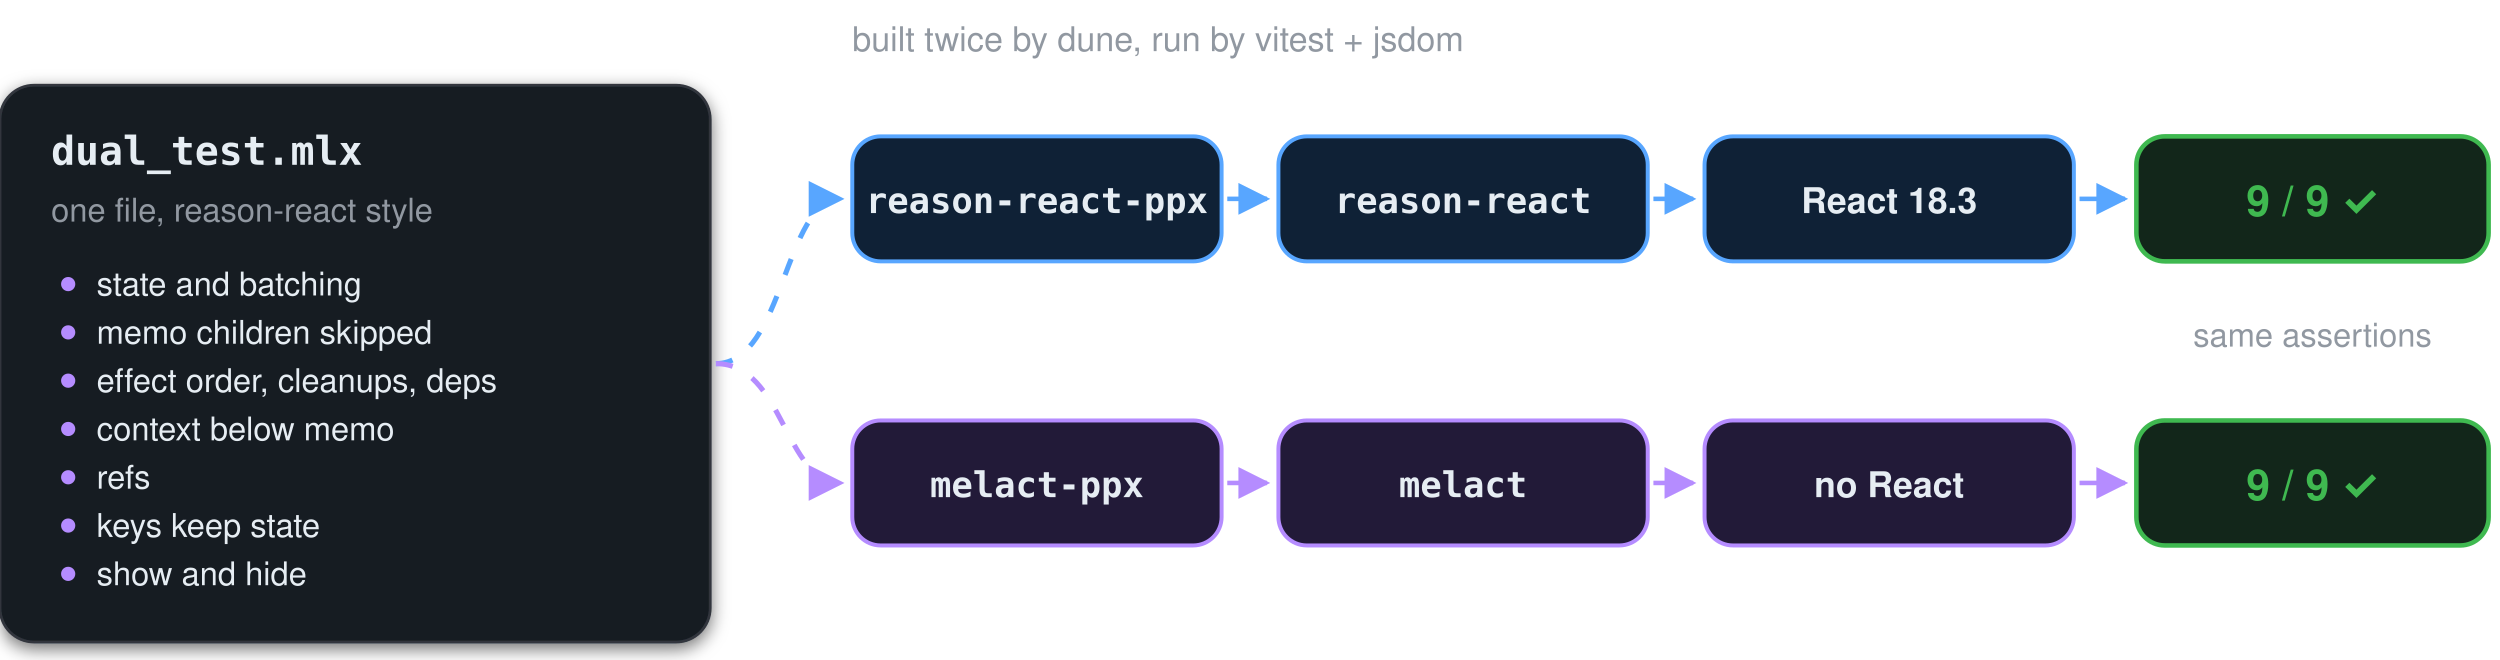
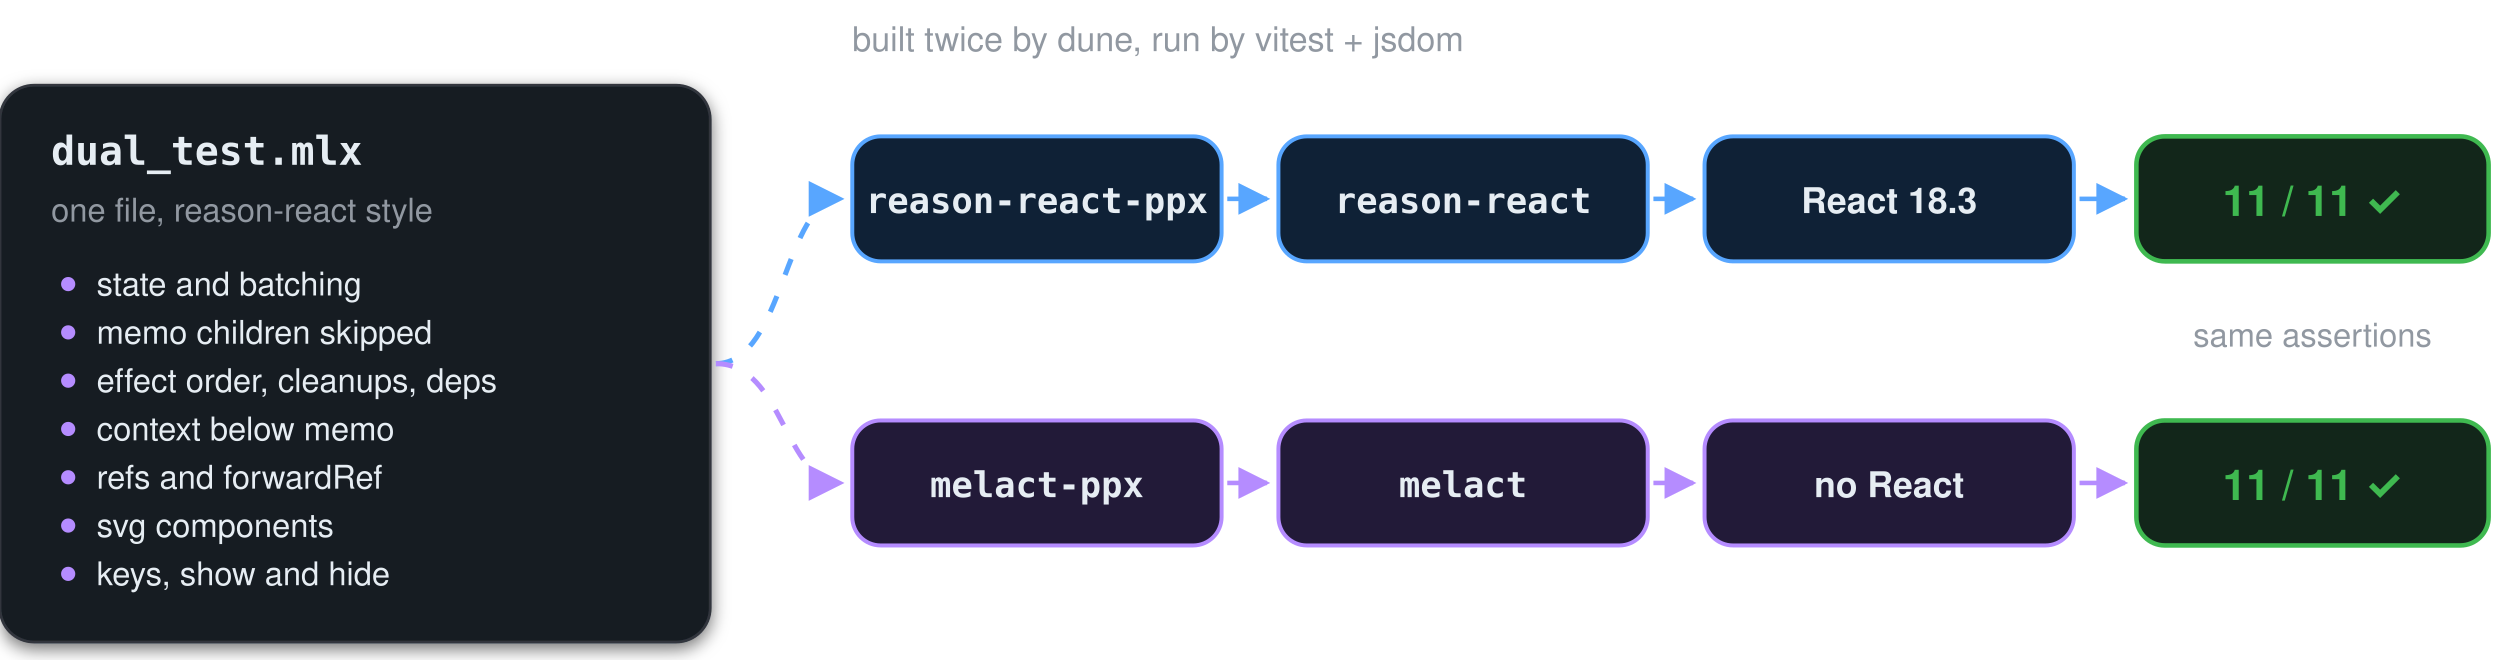
- <svg xmlns="http://www.w3.org/2000/svg" viewBox="0 0 880 232" width="880" height="232" role="img" aria-label="One test file in reason-react style is built twice: with reason-react-ppx, reason-react and React 18.3, and with melact-ppx and melact; the same 9 assertions pass in both">
+ <svg xmlns="http://www.w3.org/2000/svg" viewBox="0 0 880 232" width="880" height="232" role="img" aria-label="One test file in reason-react style is built twice: with reason-react-ppx, reason-react and React 18.3, and with melact-ppx and melact; the same 11 tests pass in both">
  <style>text { font-family: -apple-system, BlinkMacSystemFont, 'Segoe UI', Helvetica, Arial, sans-serif; fill: #e6edf3; }.mono { font-family: ui-monospace, SFMono-Regular, Menlo, Consolas, monospace; white-space: pre; }.muted { fill: #9198a1; } .faint { fill: #6e7681; }.accent { fill: #b58cff; } .green { fill: #3fb950; }.orange { fill: #f0883e; } .blue { fill: #58a6ff; }.flow { stroke-dasharray: 6 8; animation: flow 1.1s linear infinite; }@keyframes flow { to { stroke-dashoffset: -28; } }.pulse { animation: pulse 2.2s ease-in-out infinite; }@keyframes pulse { 0%, 100% { opacity: 1; } 50% { opacity: 0.35; } }@media (prefers-reduced-motion: reduce) { .flow, .pulse { animation: none; } }</style>
  <defs>
    <marker id="arrow-muted" viewBox="0 0 10 10" refX="9" refY="5" markerWidth="7" markerHeight="7" orient="auto-start-reverse">
      <path d="M0,0 L10,5 L0,10 z" fill="#9198a1" />
    </marker>
    <marker id="arrow-accent" viewBox="0 0 10 10" refX="9" refY="5" markerWidth="7" markerHeight="7" orient="auto-start-reverse">
      <path d="M0,0 L10,5 L0,10 z" fill="#b58cff" />
    </marker>
    <marker id="arrow-green" viewBox="0 0 10 10" refX="9" refY="5" markerWidth="7" markerHeight="7" orient="auto-start-reverse">
      <path d="M0,0 L10,5 L0,10 z" fill="#3fb950" />
    </marker>
    <marker id="arrow-orange" viewBox="0 0 10 10" refX="9" refY="5" markerWidth="7" markerHeight="7" orient="auto-start-reverse">
      <path d="M0,0 L10,5 L0,10 z" fill="#f0883e" />
    </marker>
    <marker id="arrow-blue" viewBox="0 0 10 10" refX="9" refY="5" markerWidth="7" markerHeight="7" orient="auto-start-reverse">
      <path d="M0,0 L10,5 L0,10 z" fill="#58a6ff" />
    </marker>
    <filter id="lift" x="-5%" y="-5%" width="110%" height="125%">
      <feDropShadow dx="0" dy="2" stdDeviation="3" flood-color="#000000" flood-opacity="0.55" />
    </filter>
    <linearGradient id="glow" x1="0" y1="0" x2="1" y2="0">
      <stop offset="0" stop-color="#b58cff" />
      <stop offset="1" stop-color="#58a6ff" />
    </linearGradient>
  </defs>
  <rect x="0" y="30" width="250" height="196" rx="12" fill="#161b22" stroke="#30363d" stroke-width="1" filter="url(#lift)" />
  <text x="18" y="58" font-size="14" xml:space="preserve" class="mono" font-weight="700">dual_test.mlx</text>
  <text x="18" y="78" font-size="11.5" xml:space="preserve" class="muted">one file, reason-react style</text>
  <circle cx="24" cy="100" r="2.5" fill="#b58cff" />
  <text x="34" y="104" font-size="11.5" xml:space="preserve">state and batching</text>
  <circle cx="24" cy="117" r="2.5" fill="#b58cff" />
  <text x="34" y="121" font-size="11.5" xml:space="preserve">memo children skipped</text>
  <circle cx="24" cy="134" r="2.5" fill="#b58cff" />
  <text x="34" y="138" font-size="11.5" xml:space="preserve">effect order, cleanups, deps</text>
  <circle cx="24" cy="151" r="2.5" fill="#b58cff" />
  <text x="34" y="155" font-size="11.5" xml:space="preserve">context below memo</text>
  <circle cx="24" cy="168" r="2.5" fill="#b58cff" />
-   <text x="34" y="172" font-size="11.5" xml:space="preserve">refs</text>
+   <text x="34" y="172" font-size="11.5" xml:space="preserve">refs and forwardRef</text>
  <circle cx="24" cy="185" r="2.5" fill="#b58cff" />
-   <text x="34" y="189" font-size="11.5" xml:space="preserve">keys keep state</text>
+   <text x="34" y="189" font-size="11.5" xml:space="preserve">svg components</text>
  <circle cx="24" cy="202" r="2.5" fill="#b58cff" />
-   <text x="34" y="206" font-size="11.5" xml:space="preserve">show and hide</text>
+   <text x="34" y="206" font-size="11.5" xml:space="preserve">keys, show and hide</text>
  <path d="M252,128 C276,128 276,70 296,70" fill="none" stroke="#58a6ff" stroke-width="1.8" marker-end="url(#arrow-blue)" class="flow" />
  <rect x="300" y="48" width="130" height="44" rx="10" fill="#0f2136" stroke="#58a6ff" stroke-width="1.4" />
  <text x="365" y="75" font-size="12.5" xml:space="preserve" class="mono" font-weight="600" text-anchor="middle">reason-react-ppx</text>
  <line x1="432" y1="70" x2="446" y2="70" stroke="#58a6ff" stroke-width="1.6" marker-end="url(#arrow-blue)" />
  <rect x="450" y="48" width="130" height="44" rx="10" fill="#0f2136" stroke="#58a6ff" stroke-width="1.4" />
  <text x="515" y="75" font-size="12.5" xml:space="preserve" class="mono" font-weight="600" text-anchor="middle">reason-react</text>
  <line x1="582" y1="70" x2="596" y2="70" stroke="#58a6ff" stroke-width="1.6" marker-end="url(#arrow-blue)" />
  <rect x="600" y="48" width="130" height="44" rx="10" fill="#0f2136" stroke="#58a6ff" stroke-width="1.4" />
  <text x="665" y="75" font-size="12.5" xml:space="preserve" font-weight="600" text-anchor="middle">React 18.3</text>
  <line x1="732" y1="70" x2="748" y2="70" stroke="#58a6ff" stroke-width="1.6" marker-end="url(#arrow-blue)" />
  <rect x="752" y="48" width="124" height="44" rx="10" fill="#12261a" stroke="#3fb950" stroke-width="1.6" />
-   <text x="814" y="76" font-size="15" xml:space="preserve" class="green" font-weight="700" text-anchor="middle">9 / 9 ✓</text>
+   <text x="814" y="76" font-size="15" xml:space="preserve" class="green" font-weight="700" text-anchor="middle">11 / 11 ✓</text>
  <path d="M252,128 C276,128 276,170 296,170" fill="none" stroke="#b58cff" stroke-width="1.8" marker-end="url(#arrow-accent)" class="flow" />
  <rect x="300" y="148" width="130" height="44" rx="10" fill="#221a38" stroke="#b58cff" stroke-width="1.4" />
  <text x="365" y="175" font-size="12.5" xml:space="preserve" class="mono" font-weight="600" text-anchor="middle">melact-ppx</text>
  <line x1="432" y1="170" x2="446" y2="170" stroke="#b58cff" stroke-width="1.6" marker-end="url(#arrow-accent)" />
  <rect x="450" y="148" width="130" height="44" rx="10" fill="#221a38" stroke="#b58cff" stroke-width="1.4" />
  <text x="515" y="175" font-size="12.5" xml:space="preserve" class="mono" font-weight="600" text-anchor="middle">melact</text>
  <line x1="582" y1="170" x2="596" y2="170" stroke="#b58cff" stroke-width="1.6" marker-end="url(#arrow-accent)" />
  <rect x="600" y="148" width="130" height="44" rx="10" fill="#221a38" stroke="#b58cff" stroke-width="1.4" />
  <text x="665" y="175" font-size="12.5" xml:space="preserve" font-weight="600" text-anchor="middle">no React</text>
  <line x1="732" y1="170" x2="748" y2="170" stroke="#b58cff" stroke-width="1.6" marker-end="url(#arrow-accent)" />
  <rect x="752" y="148" width="124" height="44" rx="10" fill="#12261a" stroke="#3fb950" stroke-width="1.6" />
-   <text x="814" y="176" font-size="15" xml:space="preserve" class="green" font-weight="700" text-anchor="middle">9 / 9 ✓</text>
+   <text x="814" y="176" font-size="15" xml:space="preserve" class="green" font-weight="700" text-anchor="middle">11 / 11 ✓</text>
  <text x="814" y="122" font-size="11.5" xml:space="preserve" class="muted" text-anchor="middle">same assertions</text>
  <text x="300" y="18" font-size="12" xml:space="preserve" class="muted">built twice by dune, run by vitest + jsdom</text>
</svg>
